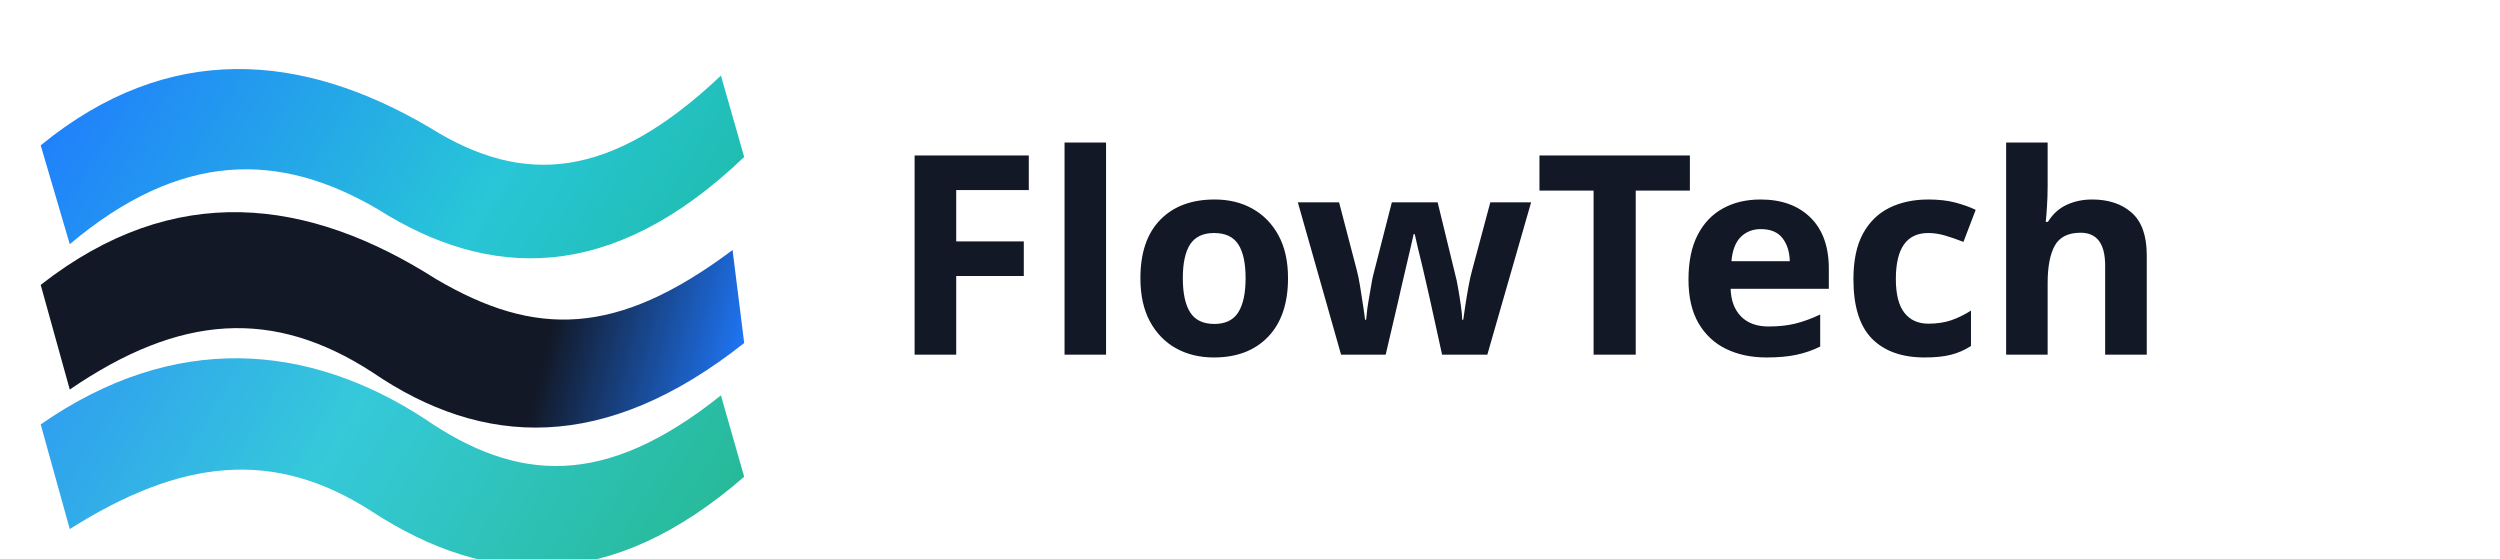
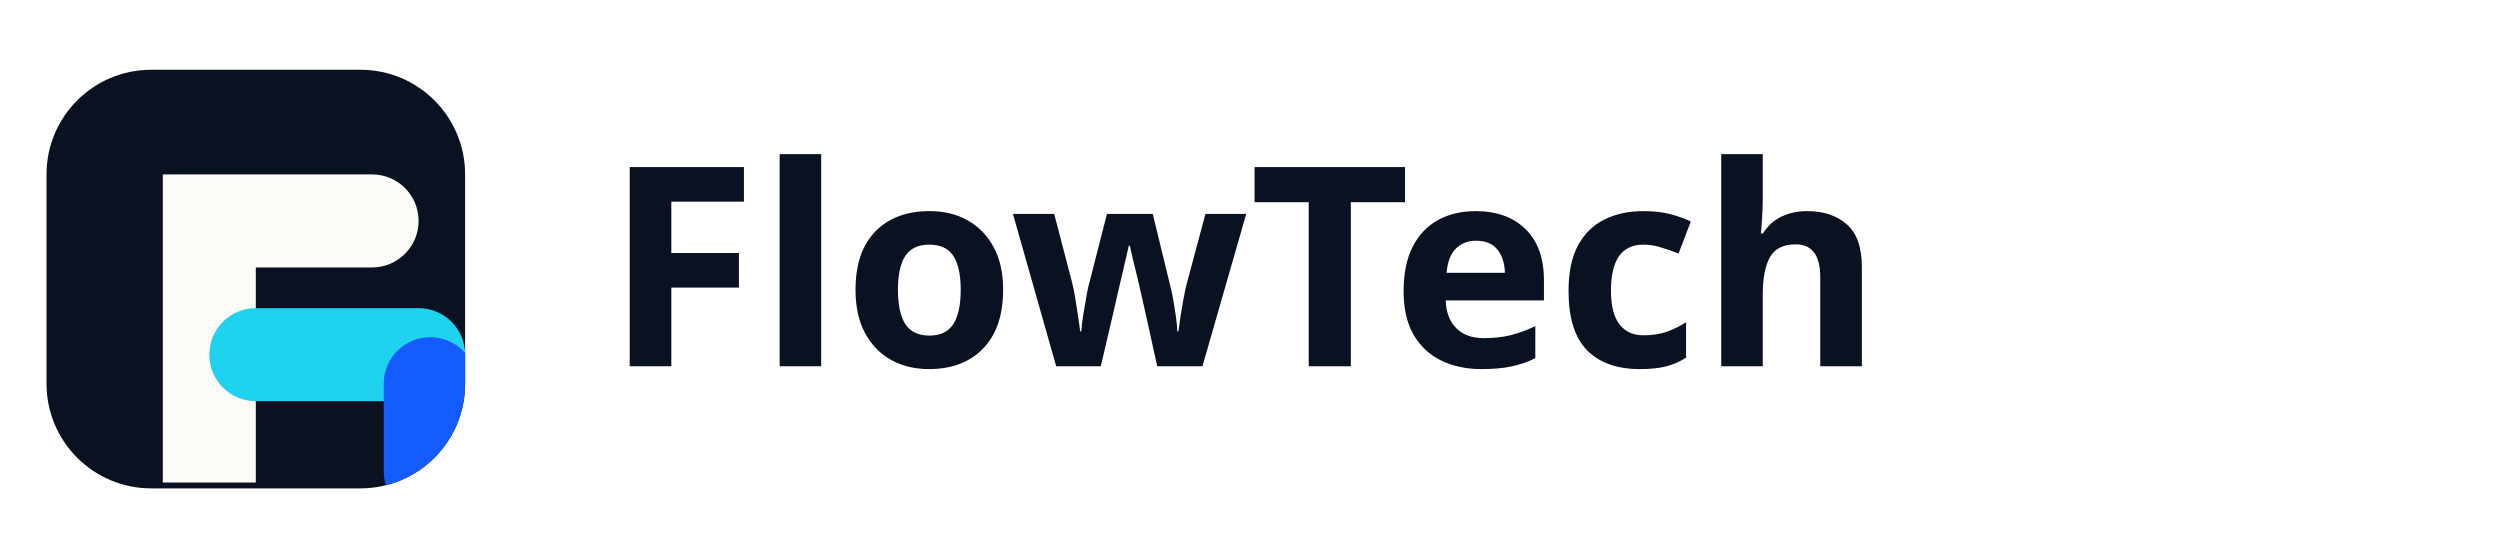
<svg xmlns="http://www.w3.org/2000/svg" viewBox="0 0 430 96" role="img" aria-labelledby="flowtech-logo-title">
  <defs>
-     <linearGradient id="stream-a" x1="6" y1="13" x2="128" y2="88" gradientUnits="userSpaceOnUse">
-       <stop offset="0" stop-color="#1F7AFF" />
-       <stop offset=".54" stop-color="#28C6D7" />
-       <stop offset="1" stop-color="#19B58F" />
-     </linearGradient>
-     <linearGradient id="stream-b" x1="8" y1="36" x2="128" y2="66" gradientUnits="userSpaceOnUse">
-       <stop offset="0" stop-color="#121826" />
-       <stop offset=".72" stop-color="#121826" />
-       <stop offset="1" stop-color="#1F7AFF" />
-     </linearGradient>
+     <clipPath id="ft-simple-clip">
+       <rect x="8" y="12" width="72" height="72" rx="18" />
+     </clipPath>
  </defs>
-   <g>
-     <path d="M7 25C29 7 52 9 74 22C90 32 105 31 124 13L128 27C105 49 84 48 65 36C48 26 31 26 12 42Z" fill="url(#stream-a)" />
-     <path d="M7 49C30 31 53 34 75 48C92 58 106 58 126 43L128 59C104 78 83 77 64 64C47 53 31 54 12 67Z" fill="url(#stream-b)" />
-     <path d="M7 73C30 57 53 59 73 72C89 83 104 84 124 68L128 82C105 102 84 101 64 88C47 77 31 79 12 91Z" fill="url(#stream-a)" opacity=".94" />
+   <rect x="8" y="12" width="72" height="72" rx="18" fill="#0A1120" />
+   <g clip-path="url(#ft-simple-clip)">
+     <path d="M28 30h36a8 8 0 0 1 0 16H44v37H28Z" fill="#FBFBF7" />
+     <path d="M44 53h28a8 8 0 0 1 0 16H44a8 8 0 0 1 0-16Z" fill="#1FD3EE" />
+     <path d="M66 66a8 8 0 0 1 16 0v15a8 8 0 0 1-16 0Z" fill="#145CFF" />
  </g>
-   <g fill="#121826">
-     <text x="153" y="61" font-family="'Bricolage Grotesque', 'Avenir Next', 'Segoe UI', sans-serif" font-size="48" font-weight="800" letter-spacing="0">FlowTech</text>
-   </g>
+   <text x="104" y="63" fill="#0A1120" font-family="'Bricolage Grotesque', 'Avenir Next', 'Segoe UI', sans-serif" font-size="48" font-weight="800" letter-spacing="0">FlowTech</text>
</svg>
